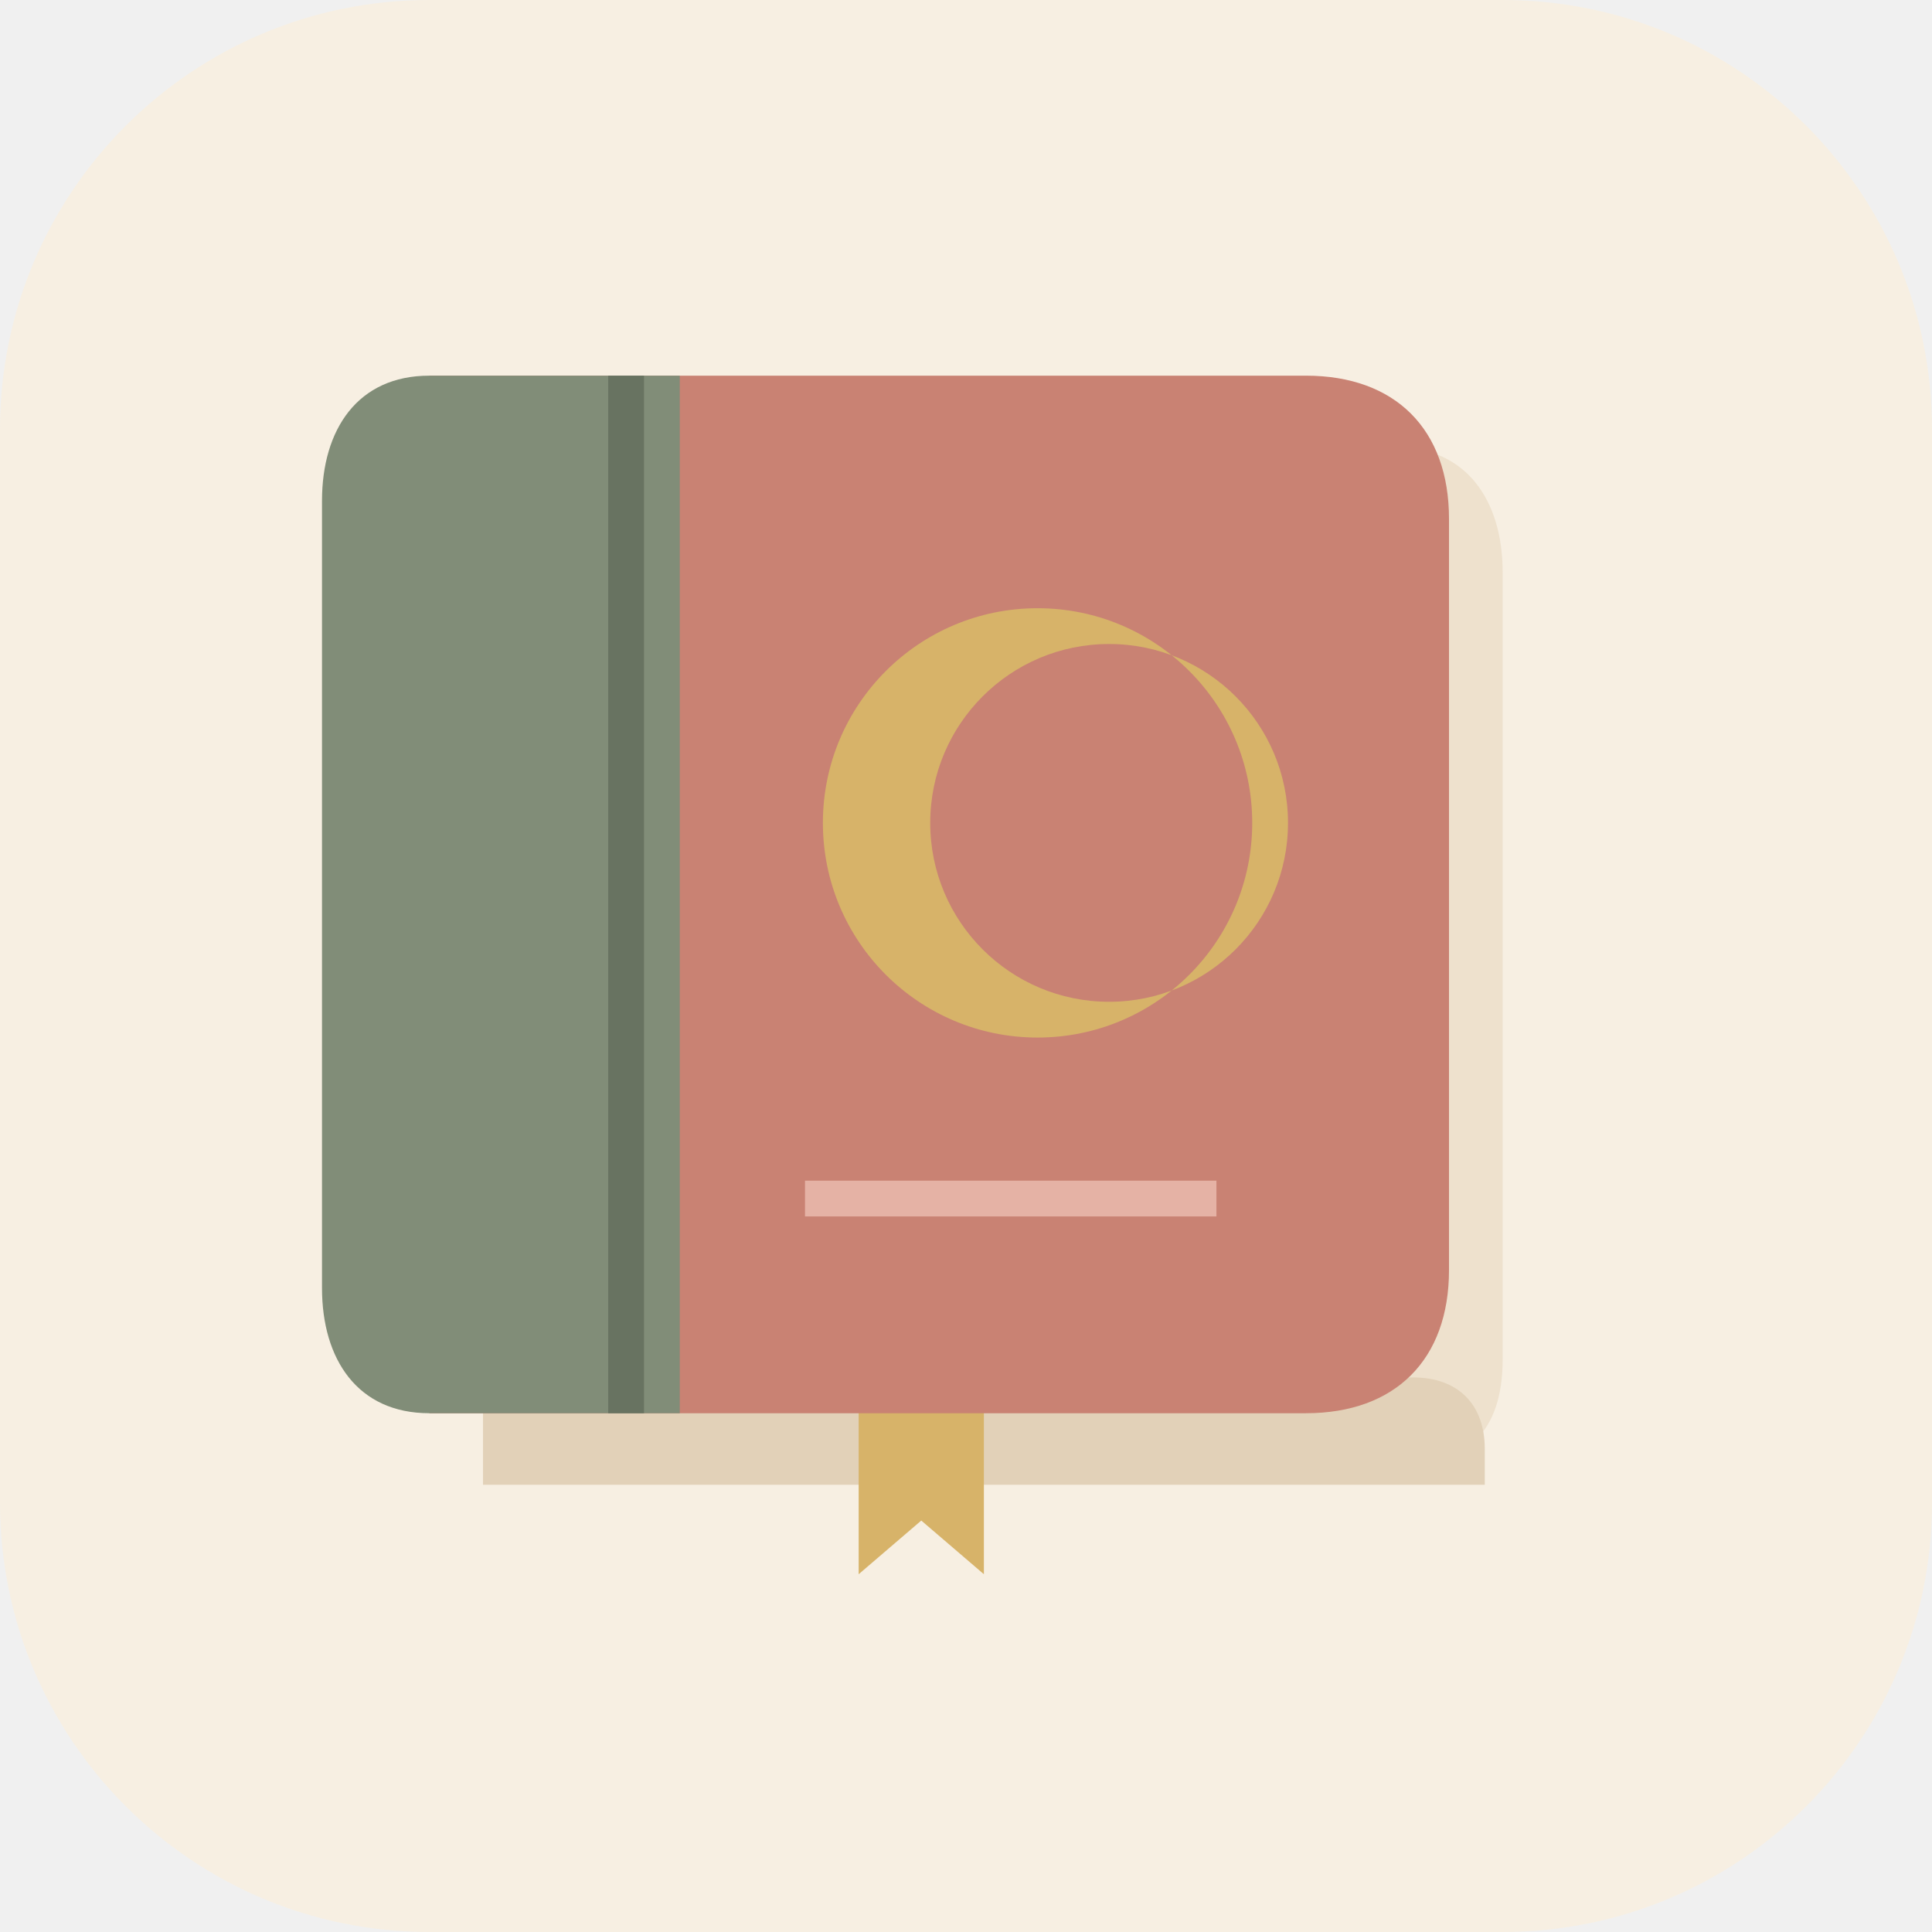
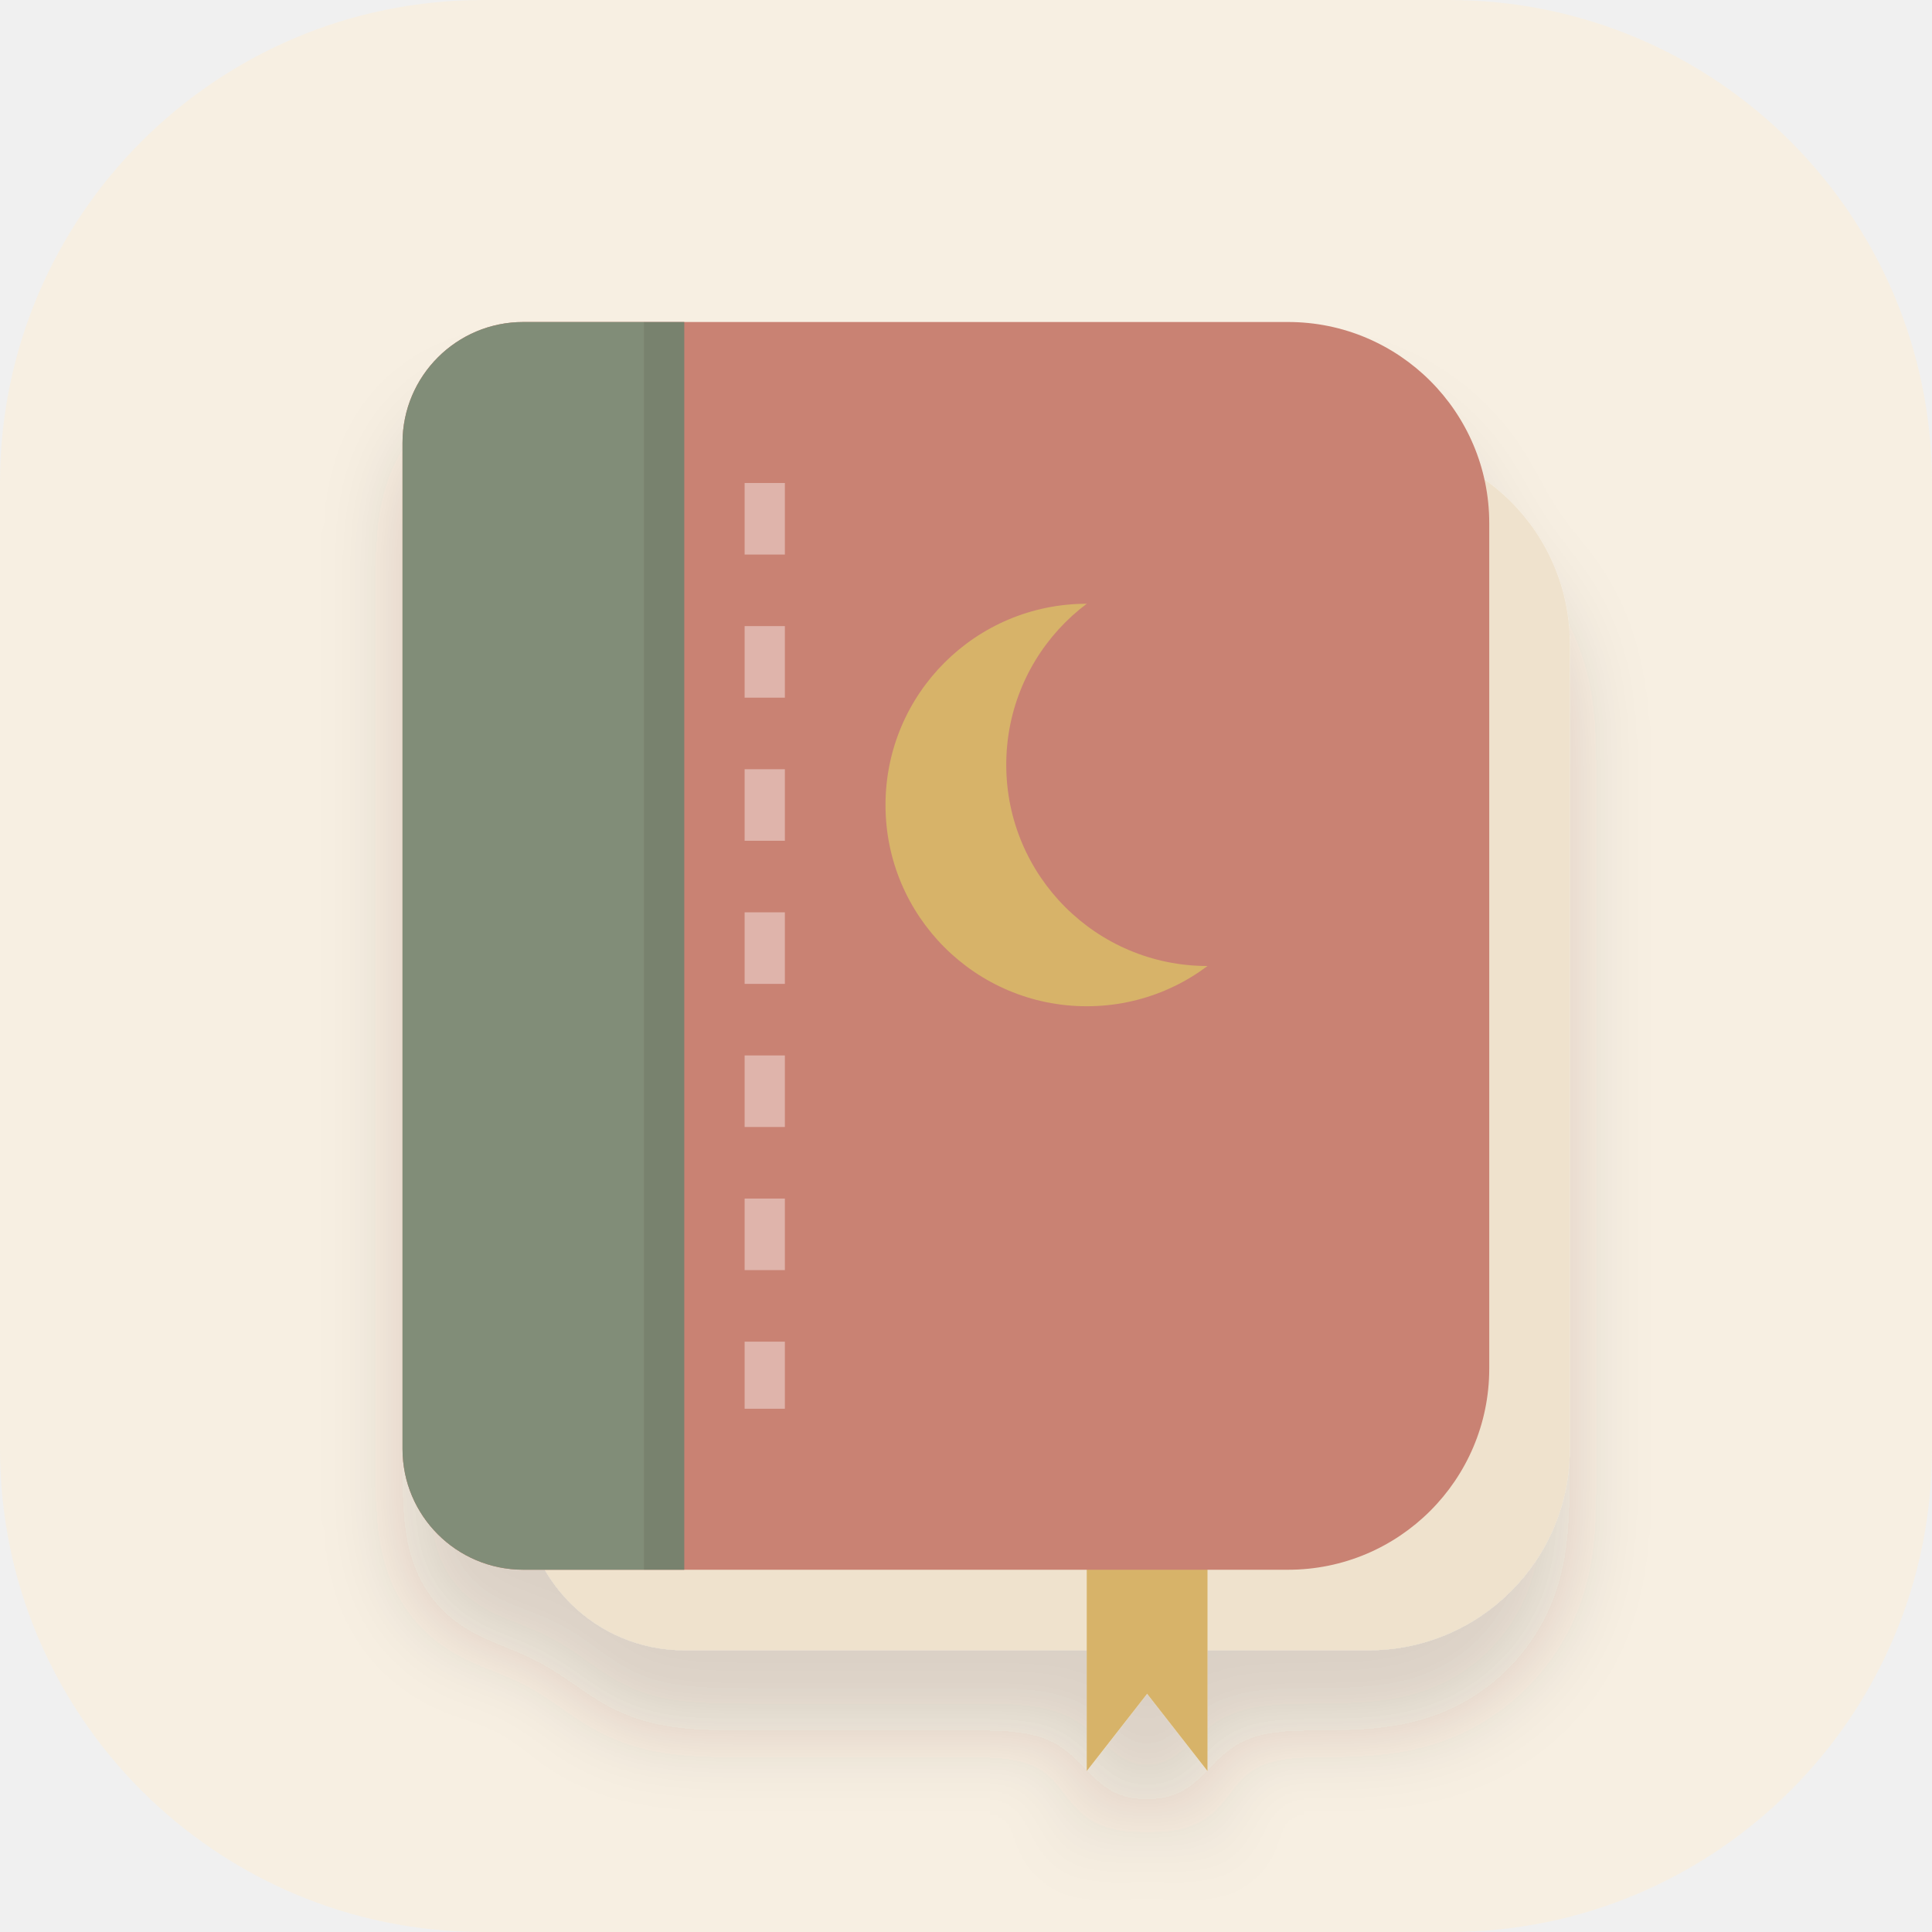
<svg xmlns="http://www.w3.org/2000/svg" width="1080" height="1080" viewBox="0 0 108 108" role="img" aria-labelledby="title desc">
-   <rect width="108" height="108" rx="24" fill="#F7EFE2" />
-   <path fill="#EEE1CD" d="M27 25h51c4 0 6 3 6 7v44c0 4-2 6-6 6H27Z" />
-   <path fill="#E2D1B8" d="M27 77h52c2.5 0 4 1.5 4 4v2H27Z" />
-   <path fill="#D7B369" d="M48 73h7v15l-3.5-3-3.5 3Z" />
-   <path fill="#C98273" d="M24 21h49c5 0 8 3 8 8v42c0 5-3 8-8 8H24Z" />
-   <path fill="#818D78" d="M24 21h14v58H24c-4 0-6-3-6-7V28c0-4 2-7 6-7Z" />
-   <path fill="#687361" d="M34 21h2v58h-2Z" />
-   <path fill="#D7B369" fill-rule="evenodd" d="M58 34a12 12 0 1 0 0 24 12 12 0 1 0 0-24Zm4 2a10 10 0 1 1 0 20 10 10 0 1 1 0-20Z" />
-   <path fill="#E5B2A5" d="M45 66h23v2H45Z" />
+   <defs>
+     <filter id="book-shadow" x="-20%" y="-20%" width="150%" height="160%">
+       <feDropShadow dx="0" dy="4.5" stdDeviation="2.25" flood-color="#3A2F26" flood-opacity="0.16" />
+     </filter>
+   </defs>
+   <rect width="108" height="108" rx="27" fill="#F7EFE2" />
+   <g filter="url(#book-shadow)">
+     <path fill="#EFE2CD" d="M38.25 24.75H76.5A11.25 11.25 0 0 1 87.75 36V81A11.25 11.25 0 0 1 76.5 92.25H38.25A9 9 0 0 1 29.25 83.25V33.75A9 9 0 0 1 38.25 24.75Z" />
+     <path fill="#D7B369" d="M60.75 81H67.5V99L64.125 94.68 60.75 99Z" />
+     <path fill="#C98273" d="M29.25 18H72A11.25 11.25 0 0 1 83.25 29.25V76.5A11.25 11.25 0 0 1 72 87.75H29.25A6.75 6.75 0 0 1 22.5 81V24.75A6.75 6.75 0 0 1 29.25 18Z" />
+     <path fill="#818D78" d="M29.25 18H38.25V87.75H29.25A6.75 6.75 0 0 1 22.5 81V24.75A6.75 6.75 0 0 1 29.25 18Z" />
+     <path fill="#463A31" fill-opacity="0.14" d="M36 18H38.25V87.75H36Z" />
+     <path d="M42.75 27V31M42.75 35V39M42.75 43V47M42.75 51V55M42.75 59V63M42.75 67V71M42.75 75V78.75" fill="none" stroke="#FFFFFF" stroke-opacity="0.4" stroke-width="2.25" />
+     <circle cx="60.75" cy="45" r="11.25" fill="#D7B369" />
+     <circle cx="67.5" cy="42.75" r="11.25" fill="#C98273" />
+   </g>
</svg>
